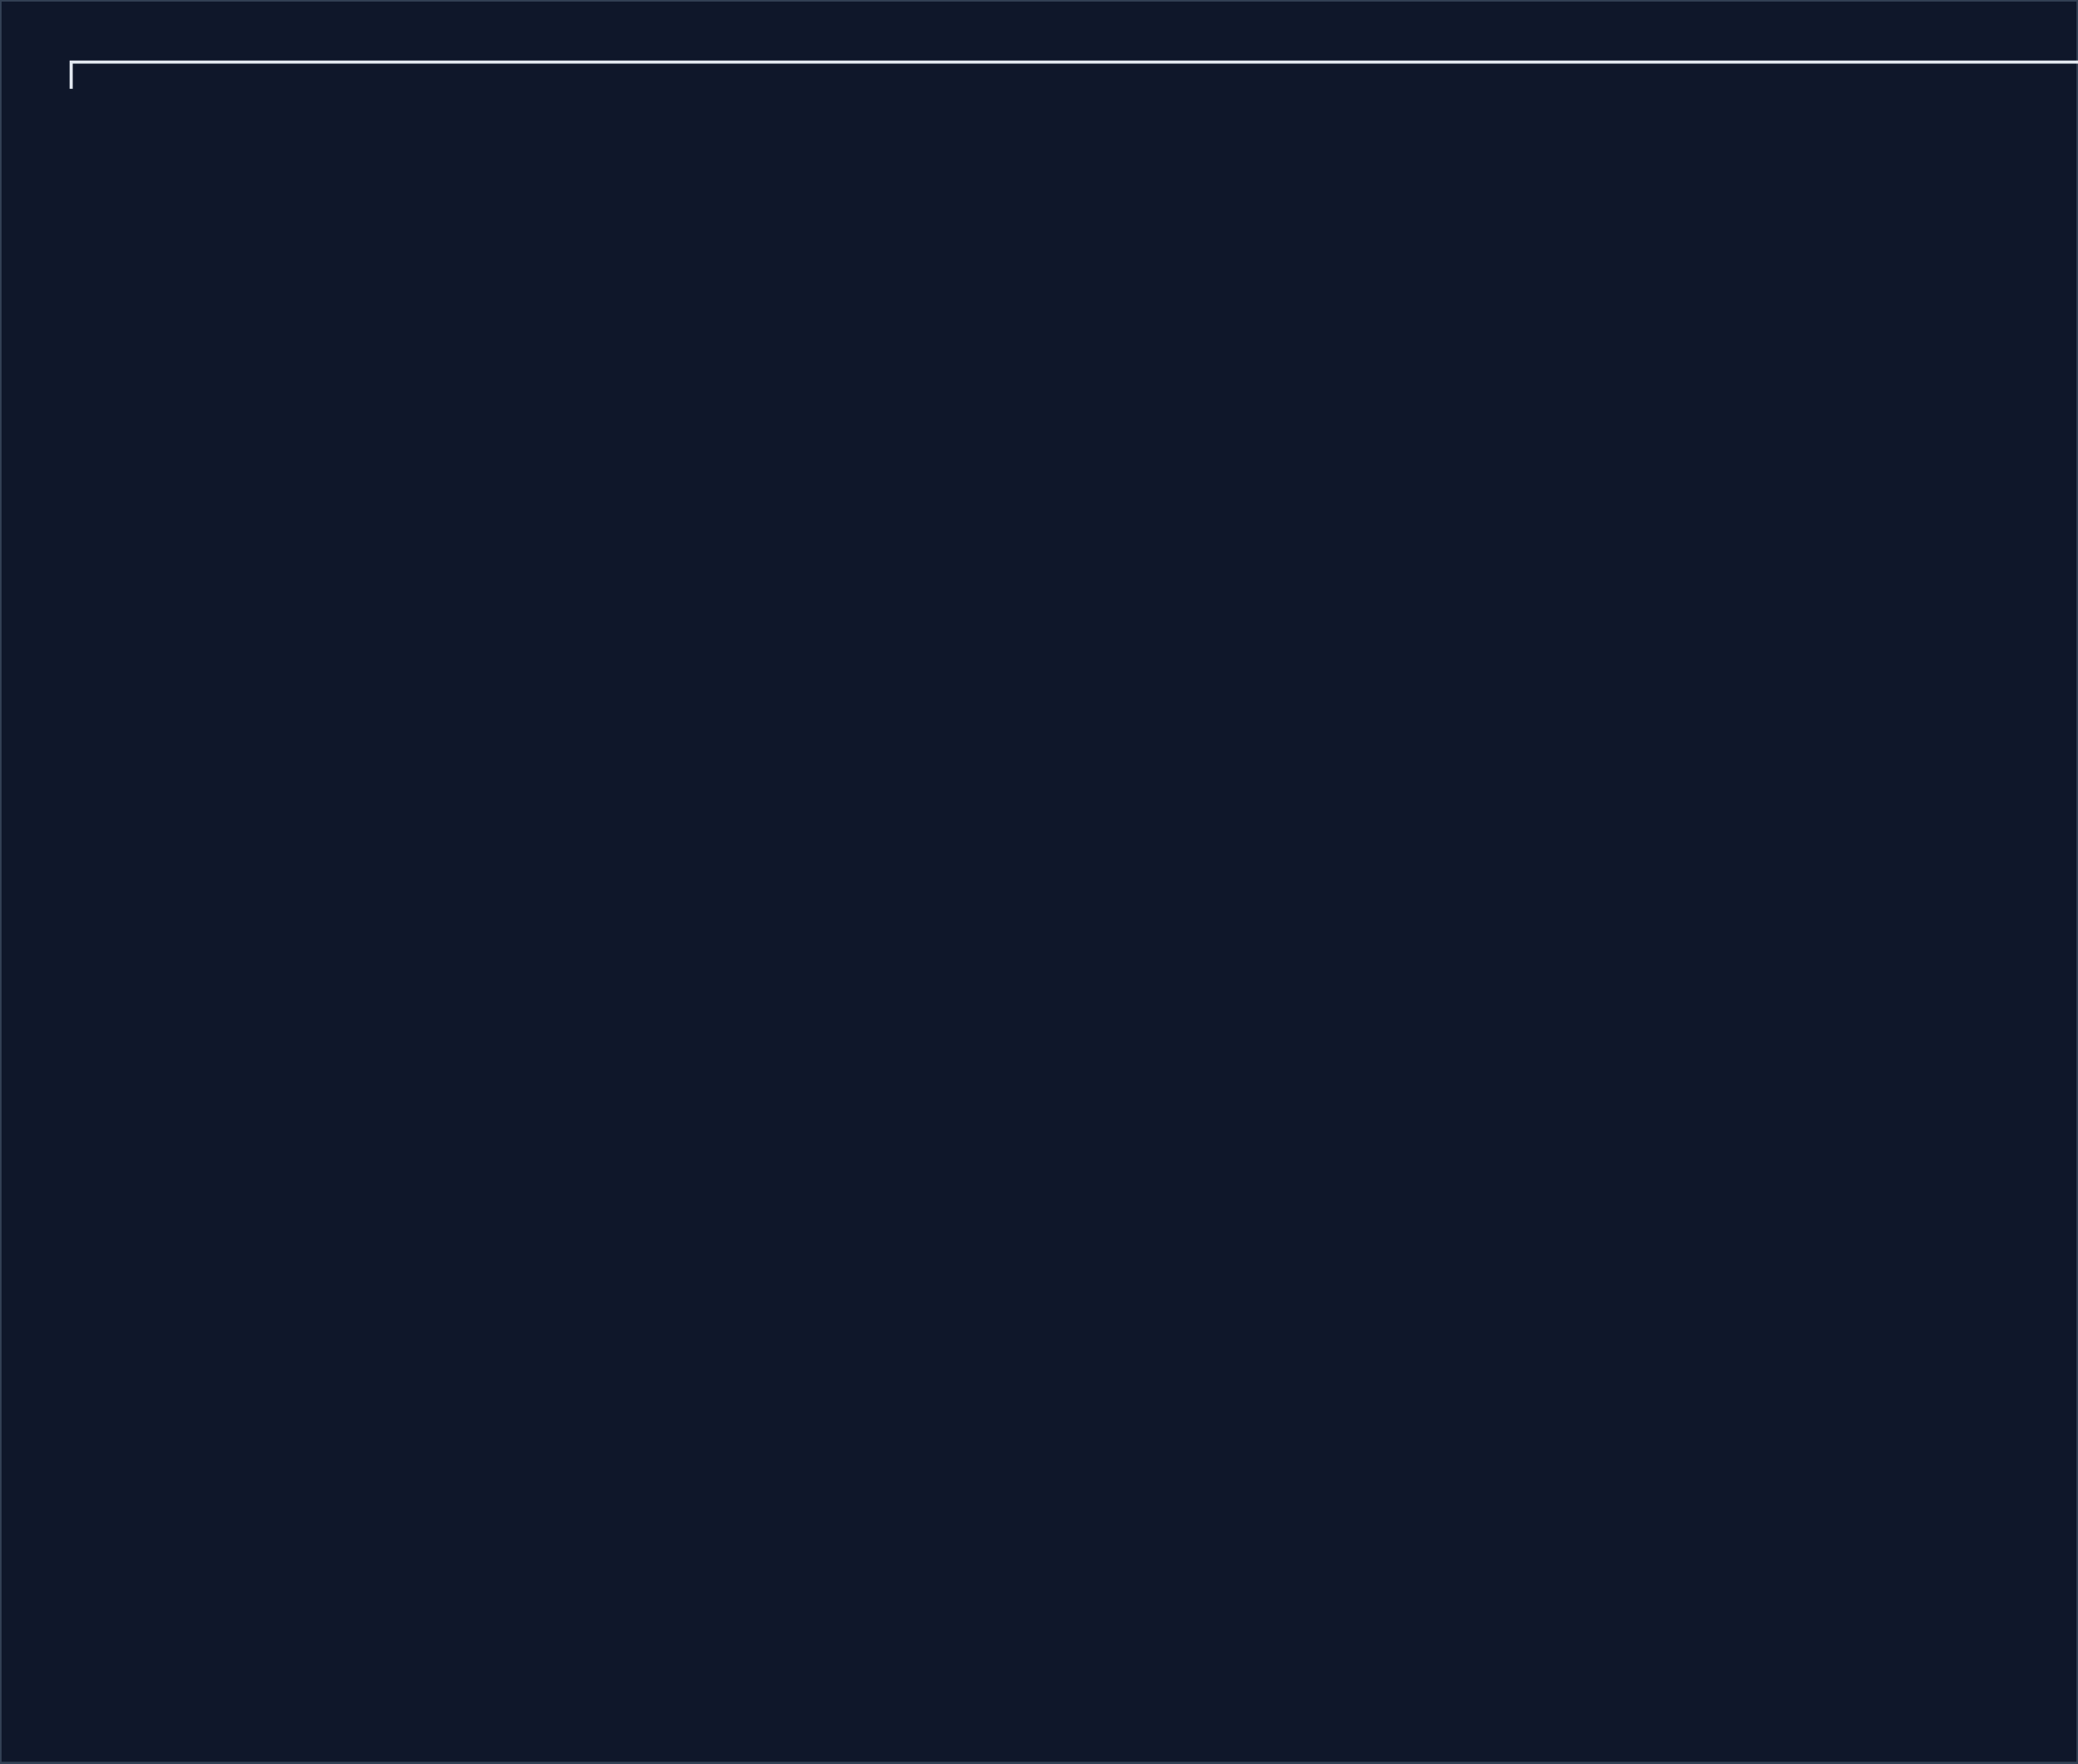
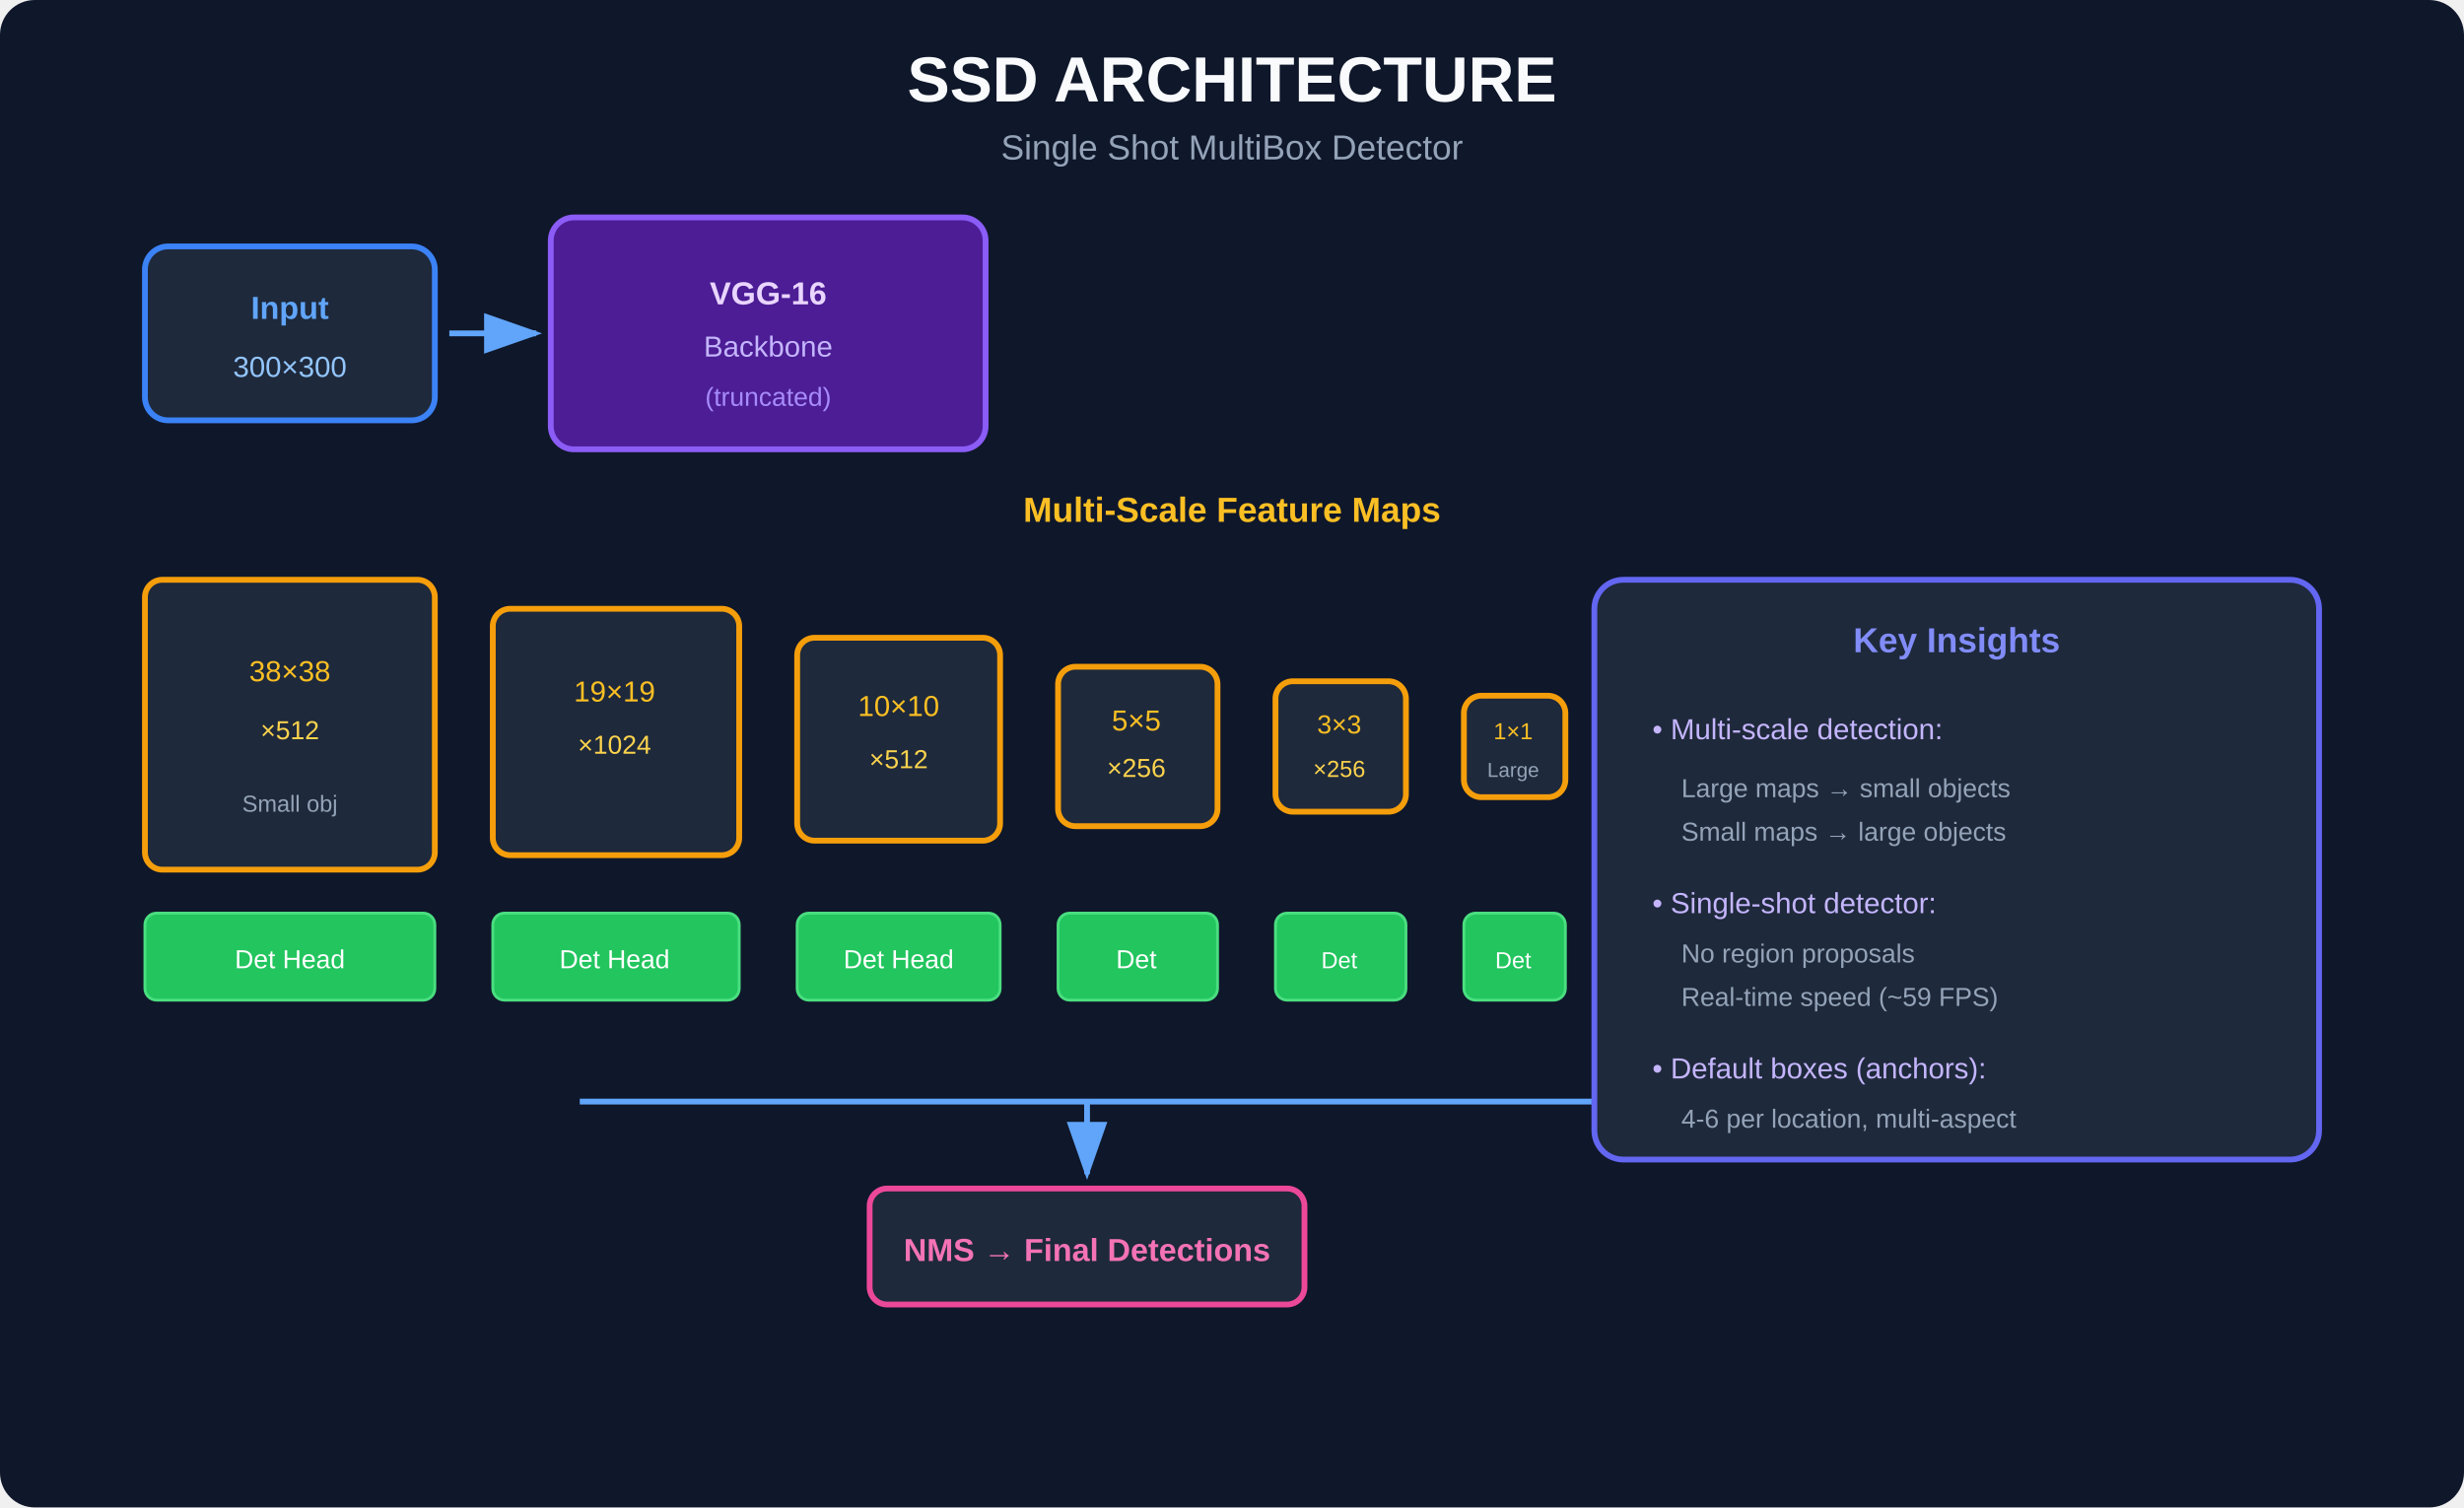
- <svg xmlns="http://www.w3.org/2000/svg" width="660" height="560" viewBox="0 0 660 560">
-   <style>
-     text {
-       font-family: 'Courier New', monospace;
-       font-size: 14px;
-       white-space: pre;
-     }
-   </style>
-   <rect width="100%" height="100%" fill="#0f172a" stroke="#334155" />
-   <text x="10" y="24" fill="#e2e8f0" xml:space="preserve">
- ┌───────────────────────────────────────────────────────────────────────────┐
- │                        SSD ARCHITECTURE                                      │
- └───────────────────────────────────────────────────────────────────────────┘
- 
- Input: 300×300 or 512×512
- 
-                     VGG-16 Backbone (truncated)
-                             │
-     ┌───────────────────────┼───────────────────────┐
-     │           │           │           │           │
-     ▼           ▼           ▼           ▼           ▼
- ┌───────┐  ┌───────┐  ┌───────┐  ┌───────┐  ┌───────┐
- │38×38  │  │19×19  │  │10×10  │  │ 5×5   │  │ 3×3   │  │ 1×1
- │×512   │  │×1024  │  │×512   │  │×256   │  │×256   │  │×256
- └───┬───┘  └───┬───┘  └───┬───┘  └───┬───┘  └───┬───┘  └──┬──┘
-     │          │          │          │          │         │
-     ▼          ▼          ▼          ▼          ▼         ▼
- ┌───────┐  ┌───────┐  ┌───────┐  ┌───────┐  ┌───────┐  ┌─────┐
- │ Det.  │  │ Det.  │  │ Det.  │  │ Det.  │  │ Det.  │  │Det. │
- │ Head  │  │ Head  │  │ Head  │  │ Head  │  │ Head  │  │Head │
- └───────┘  └───────┘  └───────┘  └───────┘  └───────┘  └─────┘
-     │          │          │          │          │         │
-     └──────────┴──────────┴──────────┴──────────┴─────────┘
-                               │
-                               ▼
-                          NMS → Final Detections
- 
- Multi-scale feature maps detect objects of different sizes:
- • Large maps (38×38) → Small objects
- • Small maps (1×1) → Large objects
-   </text>
+ <svg xmlns="http://www.w3.org/2000/svg" viewBox="0 0 850 520">
+   <defs>
+     <marker id="arrow" markerWidth="10" markerHeight="7" refX="9" refY="3.5" orient="auto">
+       <polygon points="0 0, 10 3.5, 0 7" fill="#60a5fa" />
+     </marker>
+   </defs>
+   <rect width="850" height="520" fill="#0f172a" rx="12" />
+   <text x="425" y="35" text-anchor="middle" font-family="Arial, sans-serif" font-size="22" font-weight="bold" fill="#f8fafc">SSD ARCHITECTURE</text>
+   <text x="425" y="55" text-anchor="middle" font-family="Arial, sans-serif" font-size="12" fill="#94a3b8">Single Shot MultiBox Detector</text>
+   <g transform="translate(50, 85)">
+     <rect width="100" height="60" rx="8" fill="#1e293b" stroke="#3b82f6" stroke-width="2" />
+     <text x="50" y="25" text-anchor="middle" font-family="Arial, sans-serif" font-size="11" font-weight="bold" fill="#60a5fa">Input</text>
+     <text x="50" y="45" text-anchor="middle" font-family="Arial, sans-serif" font-size="10" fill="#93c5fd">300×300</text>
+   </g>
+   <line x1="155" y1="115" x2="185" y2="115" stroke="#60a5fa" stroke-width="2" marker-end="url(#arrow)" />
+   <g transform="translate(190, 75)">
+     <rect width="150" height="80" rx="8" fill="#4c1d95" stroke="#8b5cf6" stroke-width="2" />
+     <text x="75" y="30" text-anchor="middle" font-family="Arial, sans-serif" font-size="11" font-weight="bold" fill="#e9d5ff">VGG-16</text>
+     <text x="75" y="48" text-anchor="middle" font-family="Arial, sans-serif" font-size="10" fill="#c4b5fd">Backbone</text>
+     <text x="75" y="65" text-anchor="middle" font-family="Arial, sans-serif" font-size="9" fill="#a78bfa">(truncated)</text>
+   </g>
+   <g transform="translate(50, 200)">
+     <text x="375" y="-20" text-anchor="middle" font-family="Arial, sans-serif" font-size="12" font-weight="bold" fill="#fbbf24">Multi-Scale Feature Maps</text>
+     <rect width="100" height="100" rx="6" fill="#1e293b" stroke="#f59e0b" stroke-width="2" />
+     <text x="50" y="35" text-anchor="middle" font-family="Arial, sans-serif" font-size="10" fill="#fbbf24">38×38</text>
+     <text x="50" y="55" text-anchor="middle" font-family="Arial, sans-serif" font-size="9" fill="#fcd34d">×512</text>
+     <text x="50" y="80" text-anchor="middle" font-family="Arial, sans-serif" font-size="8" fill="#94a3b8">Small obj</text>
+     <rect x="120" y="10" width="85" height="85" rx="6" fill="#1e293b" stroke="#f59e0b" stroke-width="2" />
+     <text x="162" y="42" text-anchor="middle" font-family="Arial, sans-serif" font-size="10" fill="#fbbf24">19×19</text>
+     <text x="162" y="60" text-anchor="middle" font-family="Arial, sans-serif" font-size="9" fill="#fcd34d">×1024</text>
+     <rect x="225" y="20" width="70" height="70" rx="6" fill="#1e293b" stroke="#f59e0b" stroke-width="2" />
+     <text x="260" y="47" text-anchor="middle" font-family="Arial, sans-serif" font-size="10" fill="#fbbf24">10×10</text>
+     <text x="260" y="65" text-anchor="middle" font-family="Arial, sans-serif" font-size="9" fill="#fcd34d">×512</text>
+     <rect x="315" y="30" width="55" height="55" rx="6" fill="#1e293b" stroke="#f59e0b" stroke-width="2" />
+     <text x="342" y="52" text-anchor="middle" font-family="Arial, sans-serif" font-size="10" fill="#fbbf24">5×5</text>
+     <text x="342" y="68" text-anchor="middle" font-family="Arial, sans-serif" font-size="9" fill="#fcd34d">×256</text>
+     <rect x="390" y="35" width="45" height="45" rx="6" fill="#1e293b" stroke="#f59e0b" stroke-width="2" />
+     <text x="412" y="53" text-anchor="middle" font-family="Arial, sans-serif" font-size="9" fill="#fbbf24">3×3</text>
+     <text x="412" y="68" text-anchor="middle" font-family="Arial, sans-serif" font-size="8" fill="#fcd34d">×256</text>
+     <rect x="455" y="40" width="35" height="35" rx="6" fill="#1e293b" stroke="#f59e0b" stroke-width="2" />
+     <text x="472" y="55" text-anchor="middle" font-family="Arial, sans-serif" font-size="8" fill="#fbbf24">1×1</text>
+     <text x="472" y="68" text-anchor="middle" font-family="Arial, sans-serif" font-size="7" fill="#94a3b8">Large</text>
+     <rect y="115" width="100" height="30" rx="4" fill="#22c55e" stroke="#4ade80" stroke-width="1" />
+     <text x="50" y="134" text-anchor="middle" font-family="Arial, sans-serif" font-size="9" fill="#fff">Det Head</text>
+     <rect x="120" y="115" width="85" height="30" rx="4" fill="#22c55e" stroke="#4ade80" stroke-width="1" />
+     <text x="162" y="134" text-anchor="middle" font-family="Arial, sans-serif" font-size="9" fill="#fff">Det Head</text>
+     <rect x="225" y="115" width="70" height="30" rx="4" fill="#22c55e" stroke="#4ade80" stroke-width="1" />
+     <text x="260" y="134" text-anchor="middle" font-family="Arial, sans-serif" font-size="9" fill="#fff">Det Head</text>
+     <rect x="315" y="115" width="55" height="30" rx="4" fill="#22c55e" stroke="#4ade80" stroke-width="1" />
+     <text x="342" y="134" text-anchor="middle" font-family="Arial, sans-serif" font-size="9" fill="#fff">Det</text>
+     <rect x="390" y="115" width="45" height="30" rx="4" fill="#22c55e" stroke="#4ade80" stroke-width="1" />
+     <text x="412" y="134" text-anchor="middle" font-family="Arial, sans-serif" font-size="8" fill="#fff">Det</text>
+     <rect x="455" y="115" width="35" height="30" rx="4" fill="#22c55e" stroke="#4ade80" stroke-width="1" />
+     <text x="472" y="134" text-anchor="middle" font-family="Arial, sans-serif" font-size="8" fill="#fff">Det</text>
+   </g>
+   <g transform="translate(200, 380)">
+     <line x1="0" y1="0" x2="350" y2="0" stroke="#60a5fa" stroke-width="2" />
+     <line x1="175" y1="0" x2="175" y2="25" stroke="#60a5fa" stroke-width="2" marker-end="url(#arrow)" />
+     <rect x="100" y="30" width="150" height="40" rx="6" fill="#1e293b" stroke="#ec4899" stroke-width="2" />
+     <text x="175" y="55" text-anchor="middle" font-family="Arial, sans-serif" font-size="11" font-weight="bold" fill="#f472b6">NMS → Final Detections</text>
+   </g>
+   <g transform="translate(550, 200)">
+     <rect width="250" height="200" rx="10" fill="#1e293b" stroke="#6366f1" stroke-width="2" />
+     <text x="125" y="25" text-anchor="middle" font-family="Arial, sans-serif" font-size="12" font-weight="bold" fill="#818cf8">Key Insights</text>
+     <text x="20" y="55" font-family="Arial, sans-serif" font-size="10" fill="#c4b5fd">• Multi-scale detection:</text>
+     <text x="30" y="75" font-family="Arial, sans-serif" font-size="9" fill="#94a3b8">Large maps → small objects</text>
+     <text x="30" y="90" font-family="Arial, sans-serif" font-size="9" fill="#94a3b8">Small maps → large objects</text>
+     <text x="20" y="115" font-family="Arial, sans-serif" font-size="10" fill="#c4b5fd">• Single-shot detector:</text>
+     <text x="30" y="132" font-family="Arial, sans-serif" font-size="9" fill="#94a3b8">No region proposals</text>
+     <text x="30" y="147" font-family="Arial, sans-serif" font-size="9" fill="#94a3b8">Real-time speed (~59 FPS)</text>
+     <text x="20" y="172" font-family="Arial, sans-serif" font-size="10" fill="#c4b5fd">• Default boxes (anchors):</text>
+     <text x="30" y="189" font-family="Arial, sans-serif" font-size="9" fill="#94a3b8">4-6 per location, multi-aspect</text>
+   </g>
</svg>
